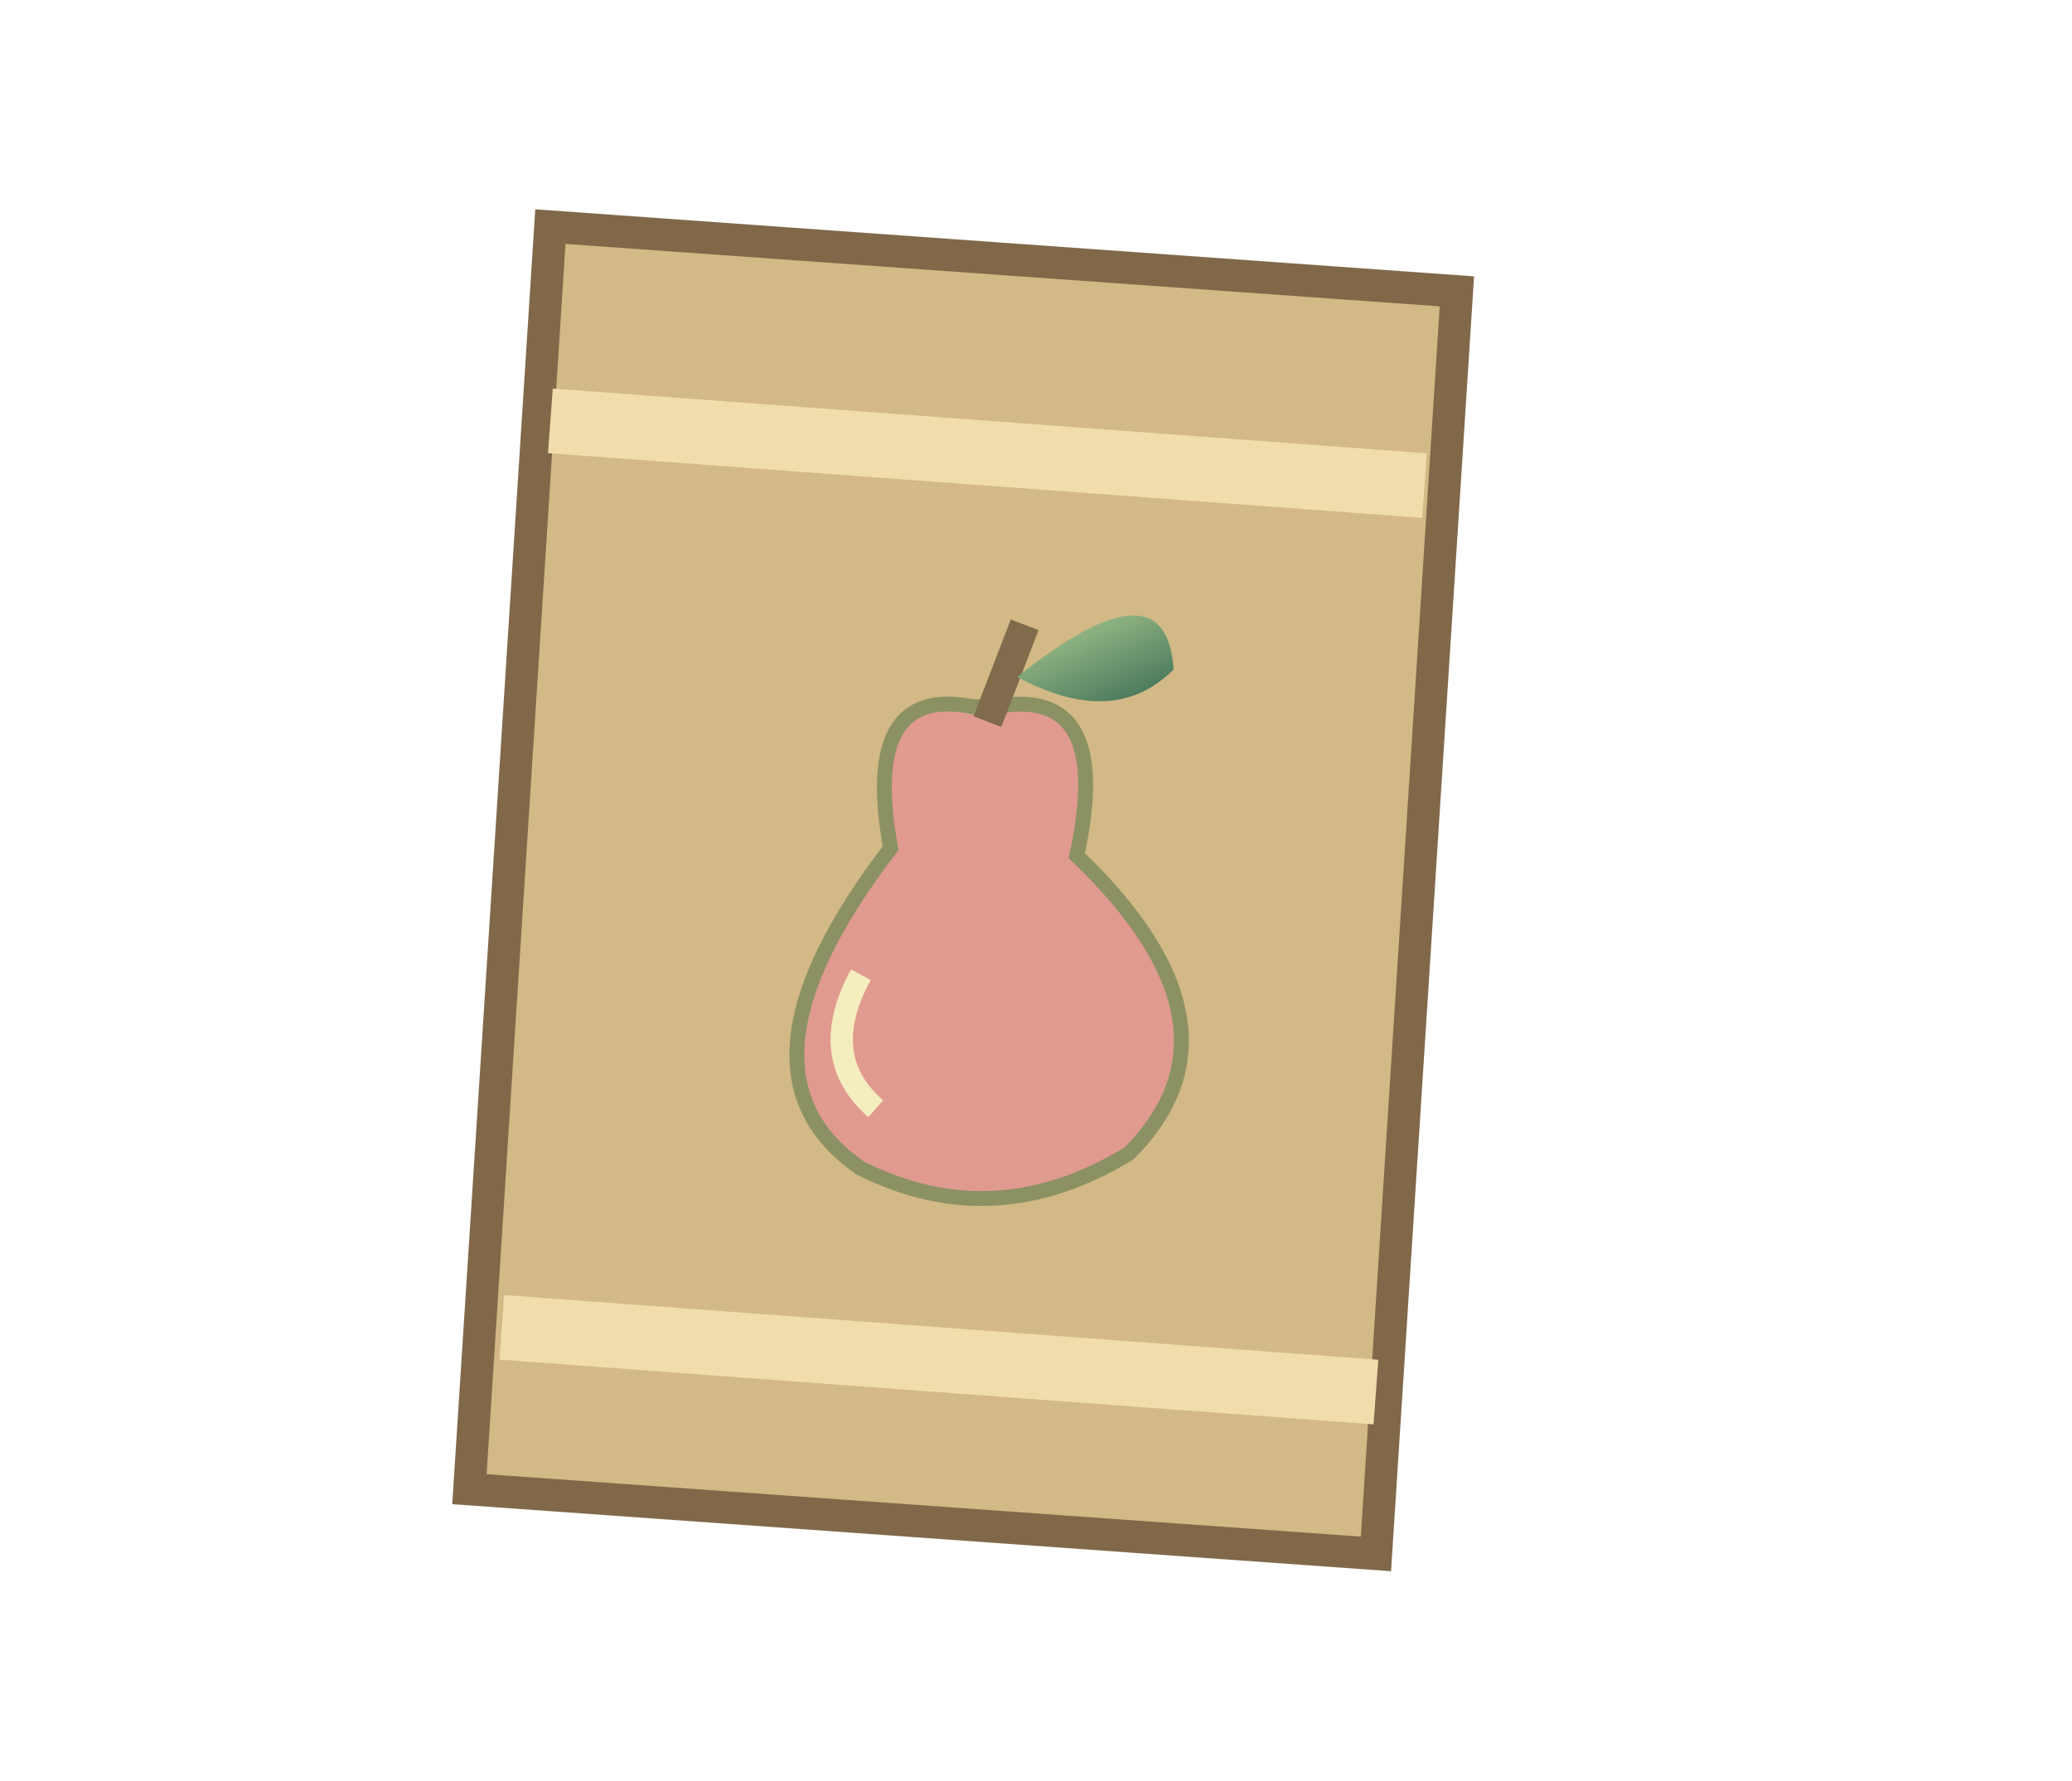
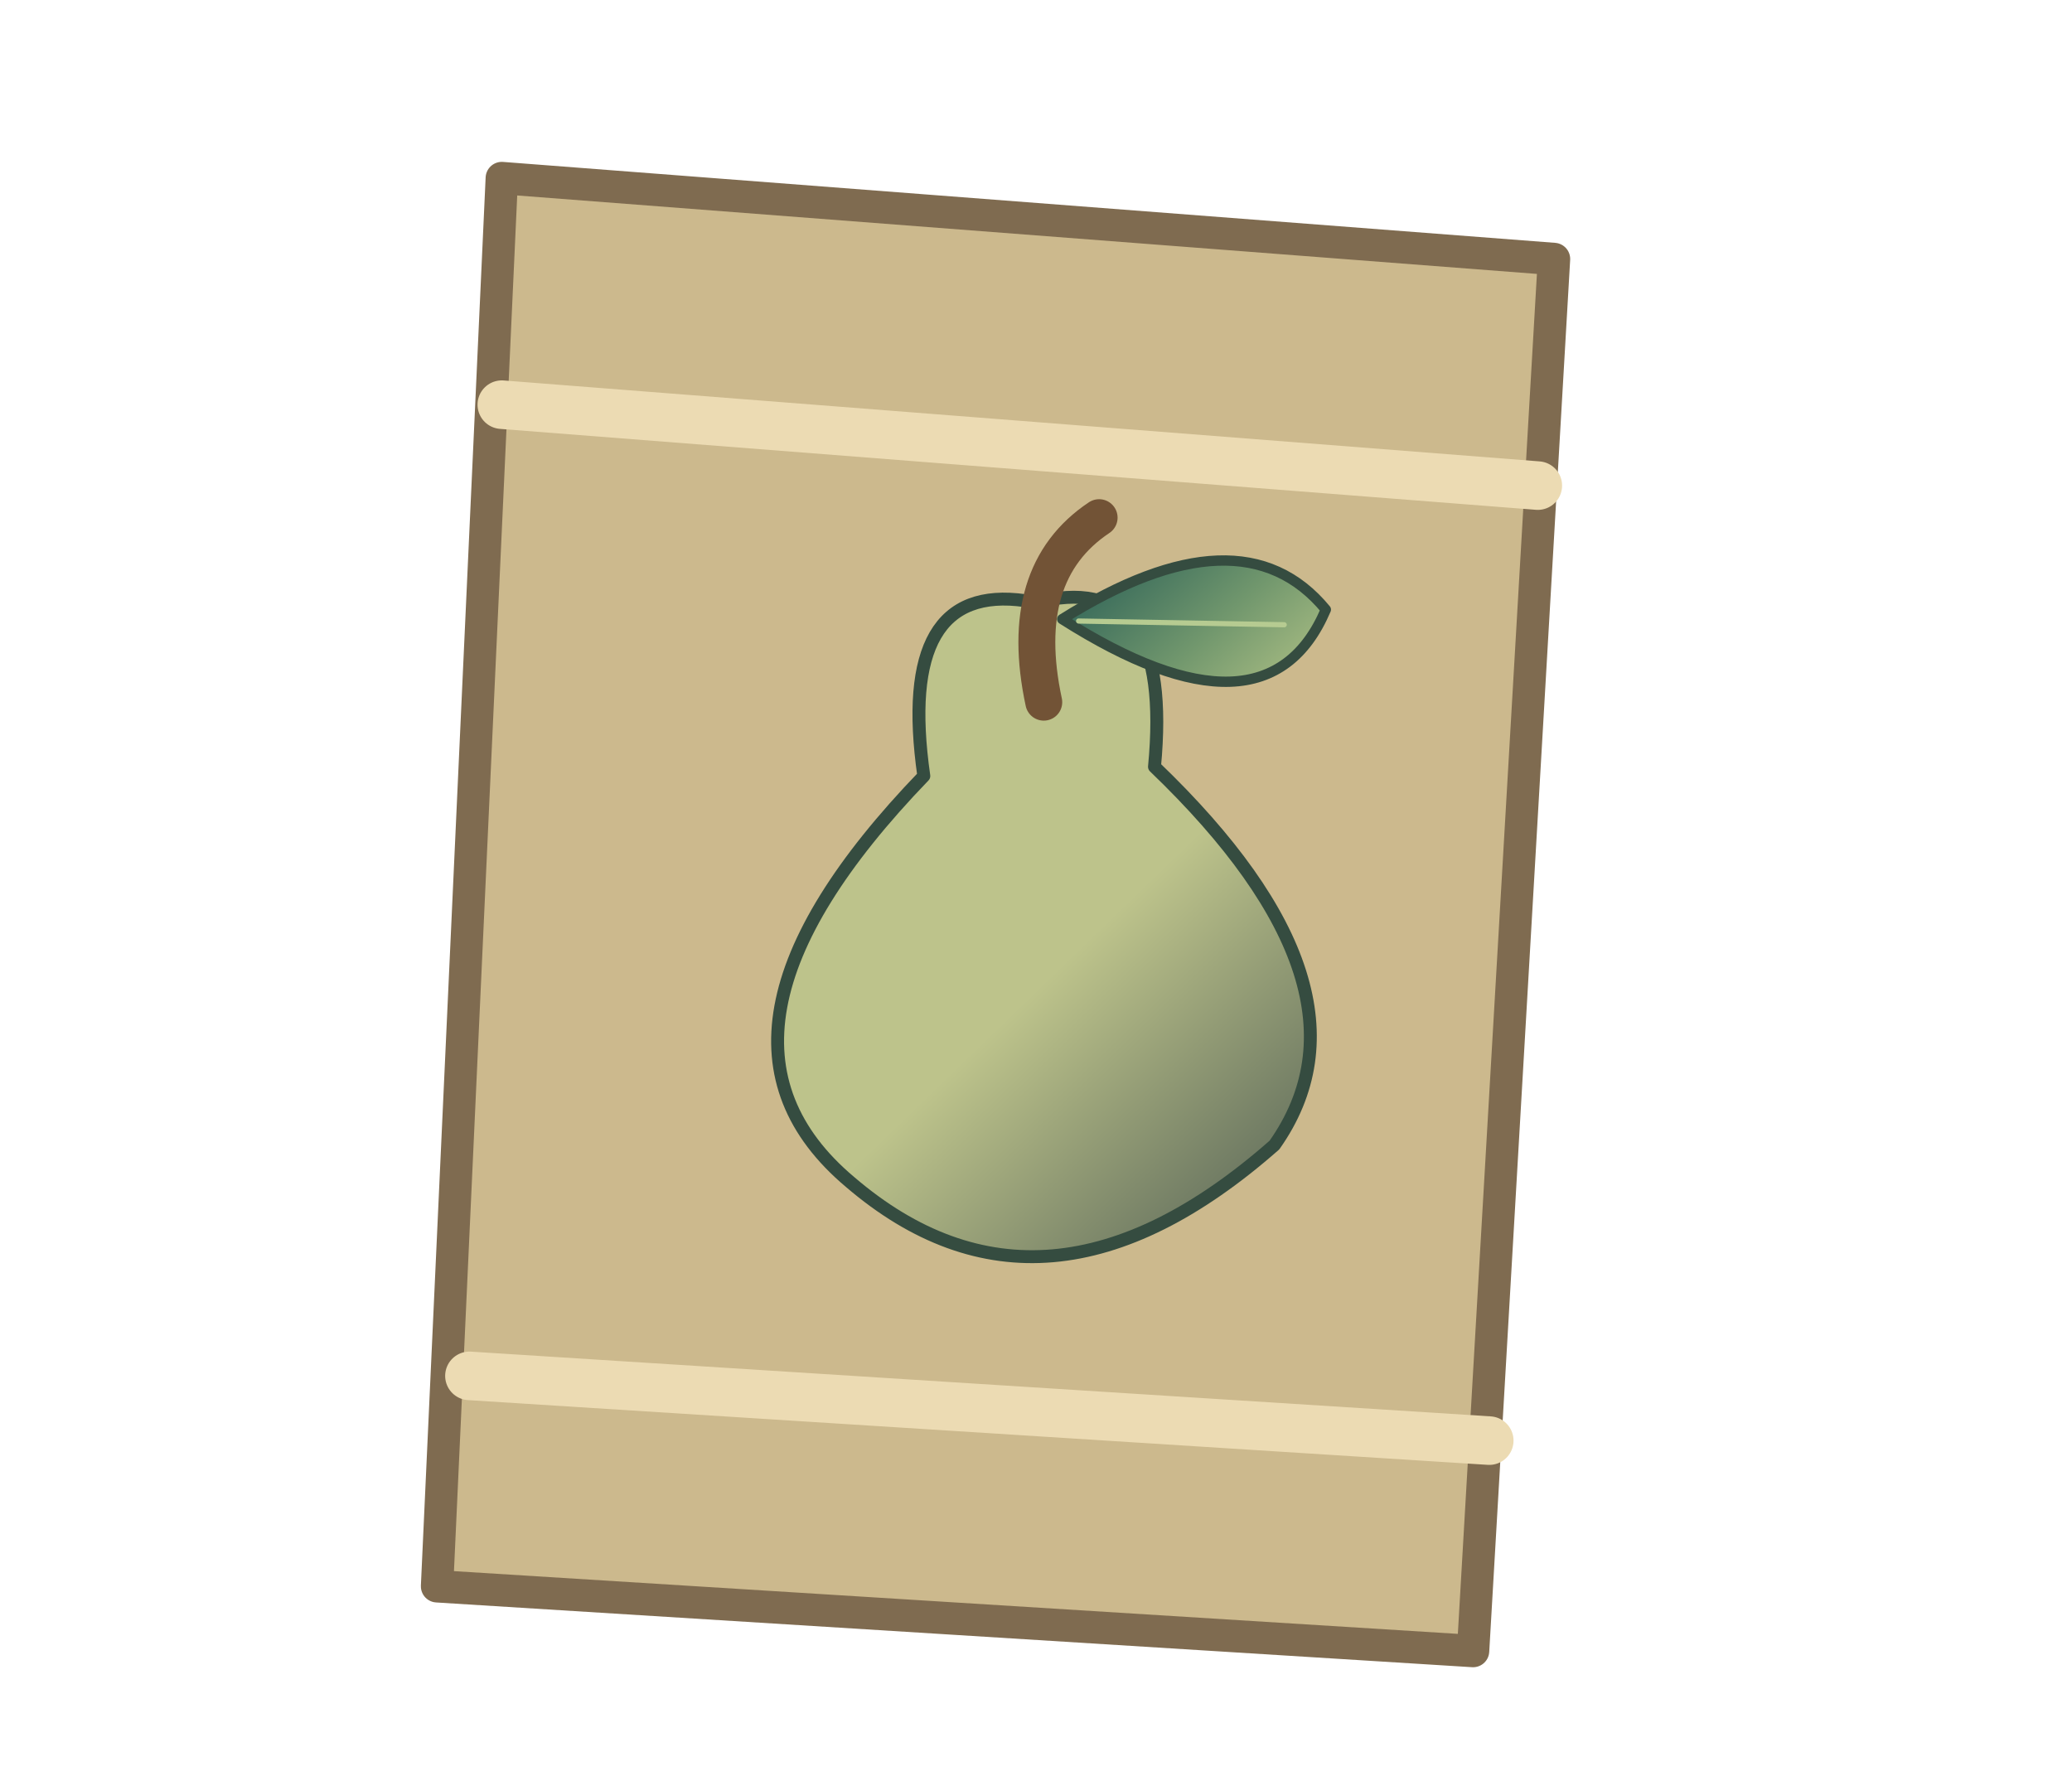
<svg xmlns="http://www.w3.org/2000/svg" width="256" height="220" viewBox="0 0 128 110">
  <defs>
+     <linearGradient id="fruit" x1=".1" y1=".1" x2=".8" y2="1">
+       <stop stop-color="#bdc38b" />
+       <stop offset=".55" stop-color="#bdc38b" />
+       <stop offset="1" stop-color="#65715e" />
+     </linearGradient>
    <linearGradient id="leaf" x2=".8" y2="1">
-       <stop stop-color="#afce93" />
-       <stop offset="1" stop-color="#47765b" />
-     </linearGradient>
-     <linearGradient id="soil" x2="0" y2="1">
-       <stop stop-color="#94704d" />
-       <stop offset="1" stop-color="#493c32" />
+       <stop stop-color="#a9bd83" />
+       <stop offset=".5" stop-color="#71976d" />
+       <stop offset="1" stop-color="#3f705d" />
    </linearGradient>
  </defs>
-   <path d="M34 14L90 18L85 96L29 92Z" fill="#d2b985" stroke="#806849" stroke-width="2" />
-   <path d="M34 26L88 30M31 82L85 86" stroke="#f1ddac" stroke-width="4" />
-   <g transform="translate(31.56 32.62) scale(0.46)">
-     <path d="M62 24Q47 21 51 43Q28 73 47 86Q65 95 83 84Q100 67 76 44Q81 21 65 24Z" fill="#e09a8f" stroke="#8c9164" stroke-width="2" />
-     <path d="M64 26L69 13" stroke="#806b4c" stroke-width="4" />
-     <path d="M68 20Q88 4 89 19Q81 27 68 20" fill="url(#leaf)" />
-     <path d="M47 60Q41 71 49 78" fill="none" stroke="#f4edbd" stroke-width="3" />
+   <path d="M31 11L96 16L91 102L27 98Z" fill="#ccb98d" stroke="#7f6b50" stroke-width="2" stroke-linejoin="round" stroke-linecap="round" />
+   <path d="M31 25L95 30M29 85L92 89" fill="none" stroke="#ecdbb3" stroke-width="3" stroke-linejoin="round" stroke-linecap="round" />
+   <g transform="translate(28 24) scale(.57)">
+     <path d="M62 23Q48 21 51 42Q24 70 43 86Q64 104 89 82Q101 65 76 41Q78 20 64 23Z" fill="url(#fruit)" stroke="#354c40" stroke-width="1.4" stroke-linejoin="round" stroke-linecap="round" />
+     <path d="M64 34Q61 20 70 14" fill="none" stroke="#725336" stroke-width="4" stroke-linejoin="round" stroke-linecap="round" />
+     <g transform="translate(66 25) rotate(160) scale(0.8)">
+       <path d="M0 0Q-20 -26 -34 -11Q-28 6 0 0Z" fill="url(#leaf)" stroke="#354c40" stroke-width="1.4" stroke-linejoin="round" stroke-linecap="round" />
+       <path d="M-2 -1L-28 -11" fill="none" stroke="#b6cb91" stroke-width="0.7" stroke-linejoin="round" stroke-linecap="round" />
+     </g>
  </g>
</svg>
